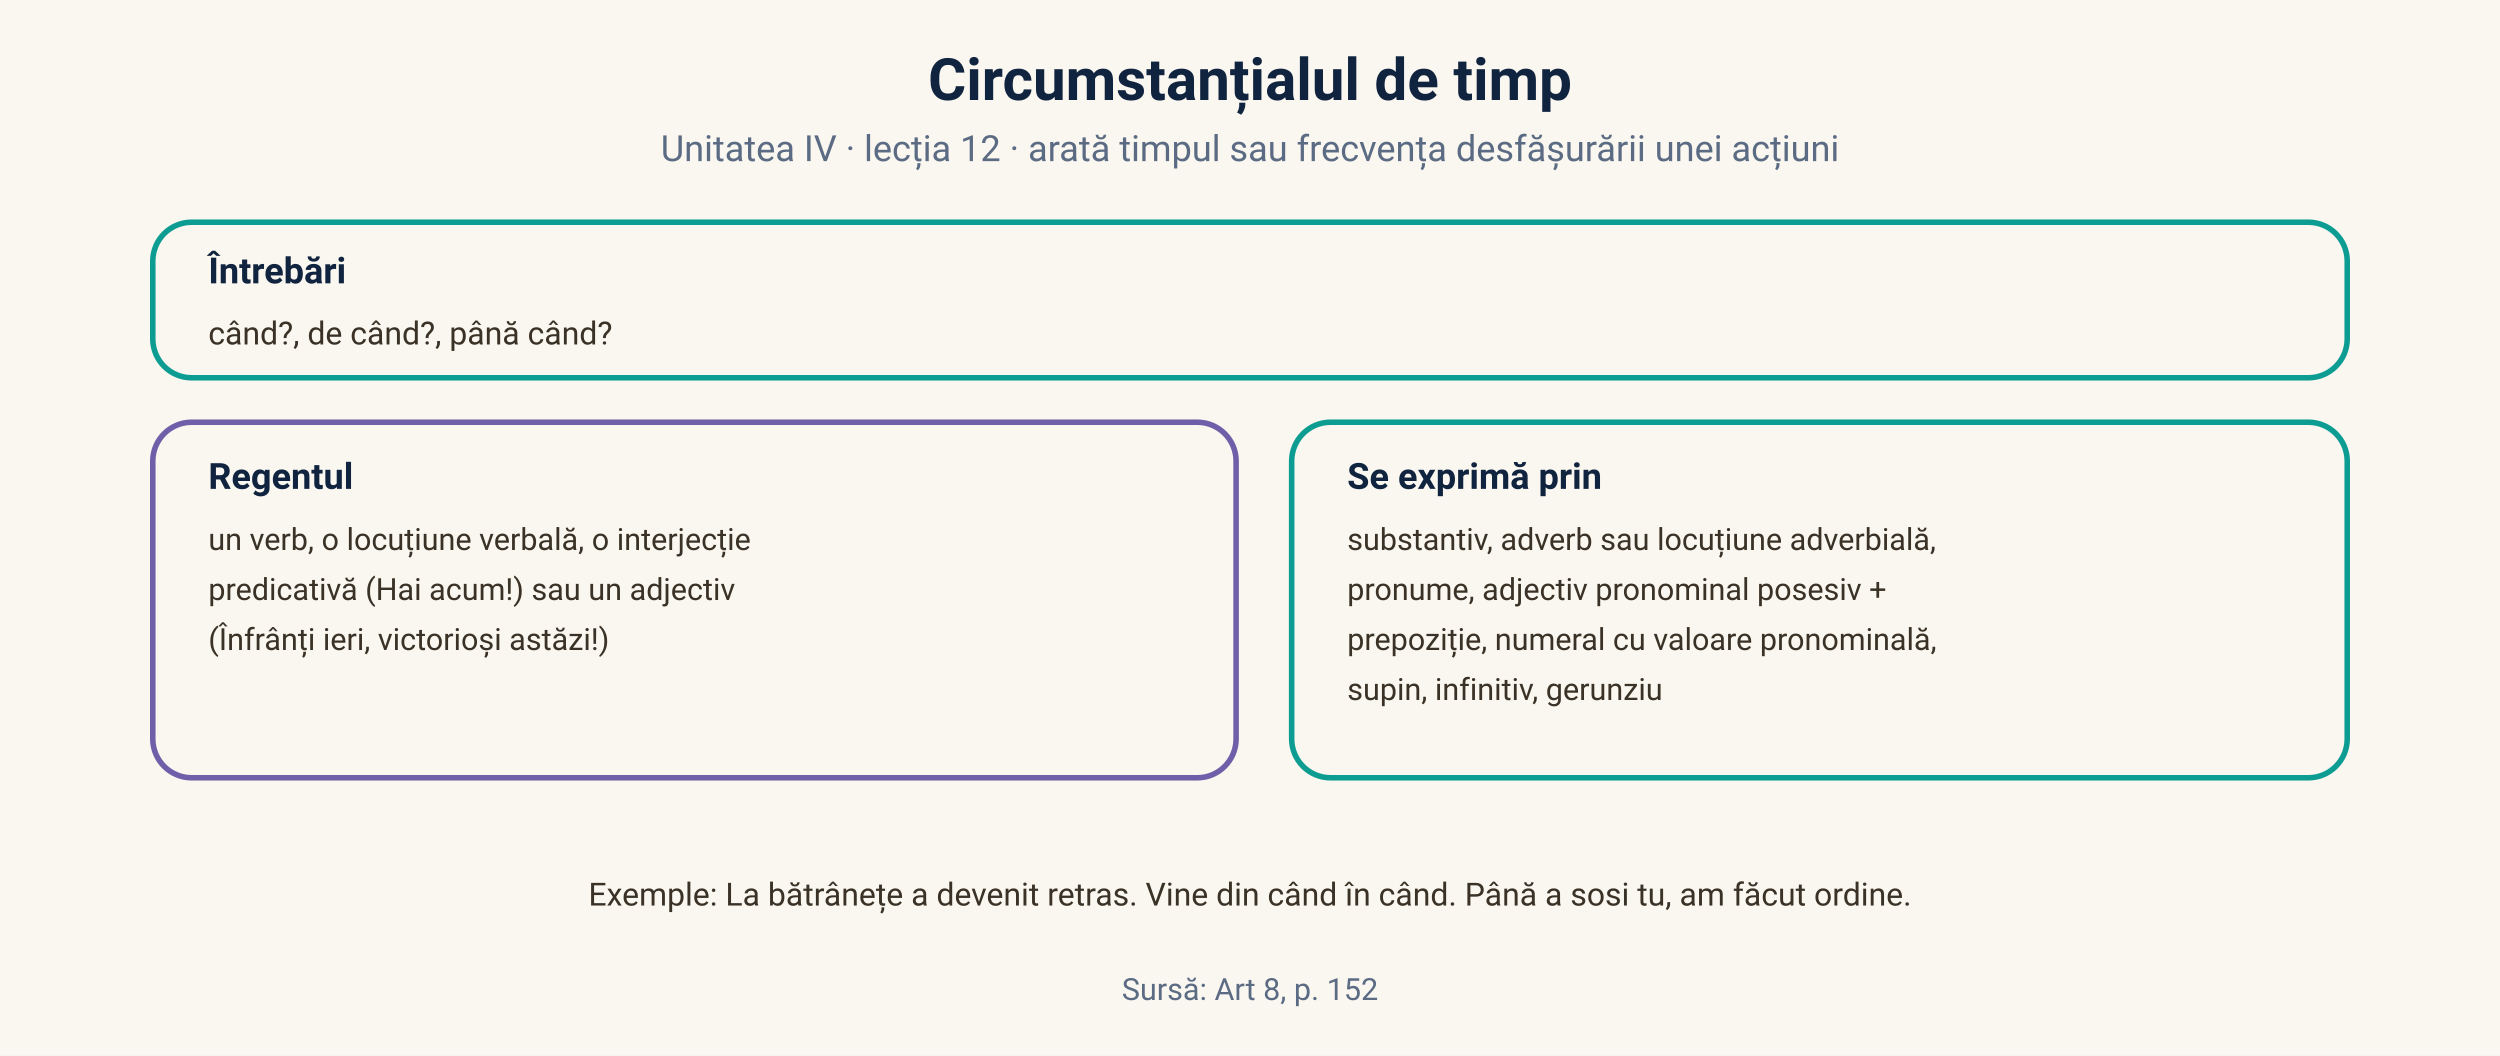
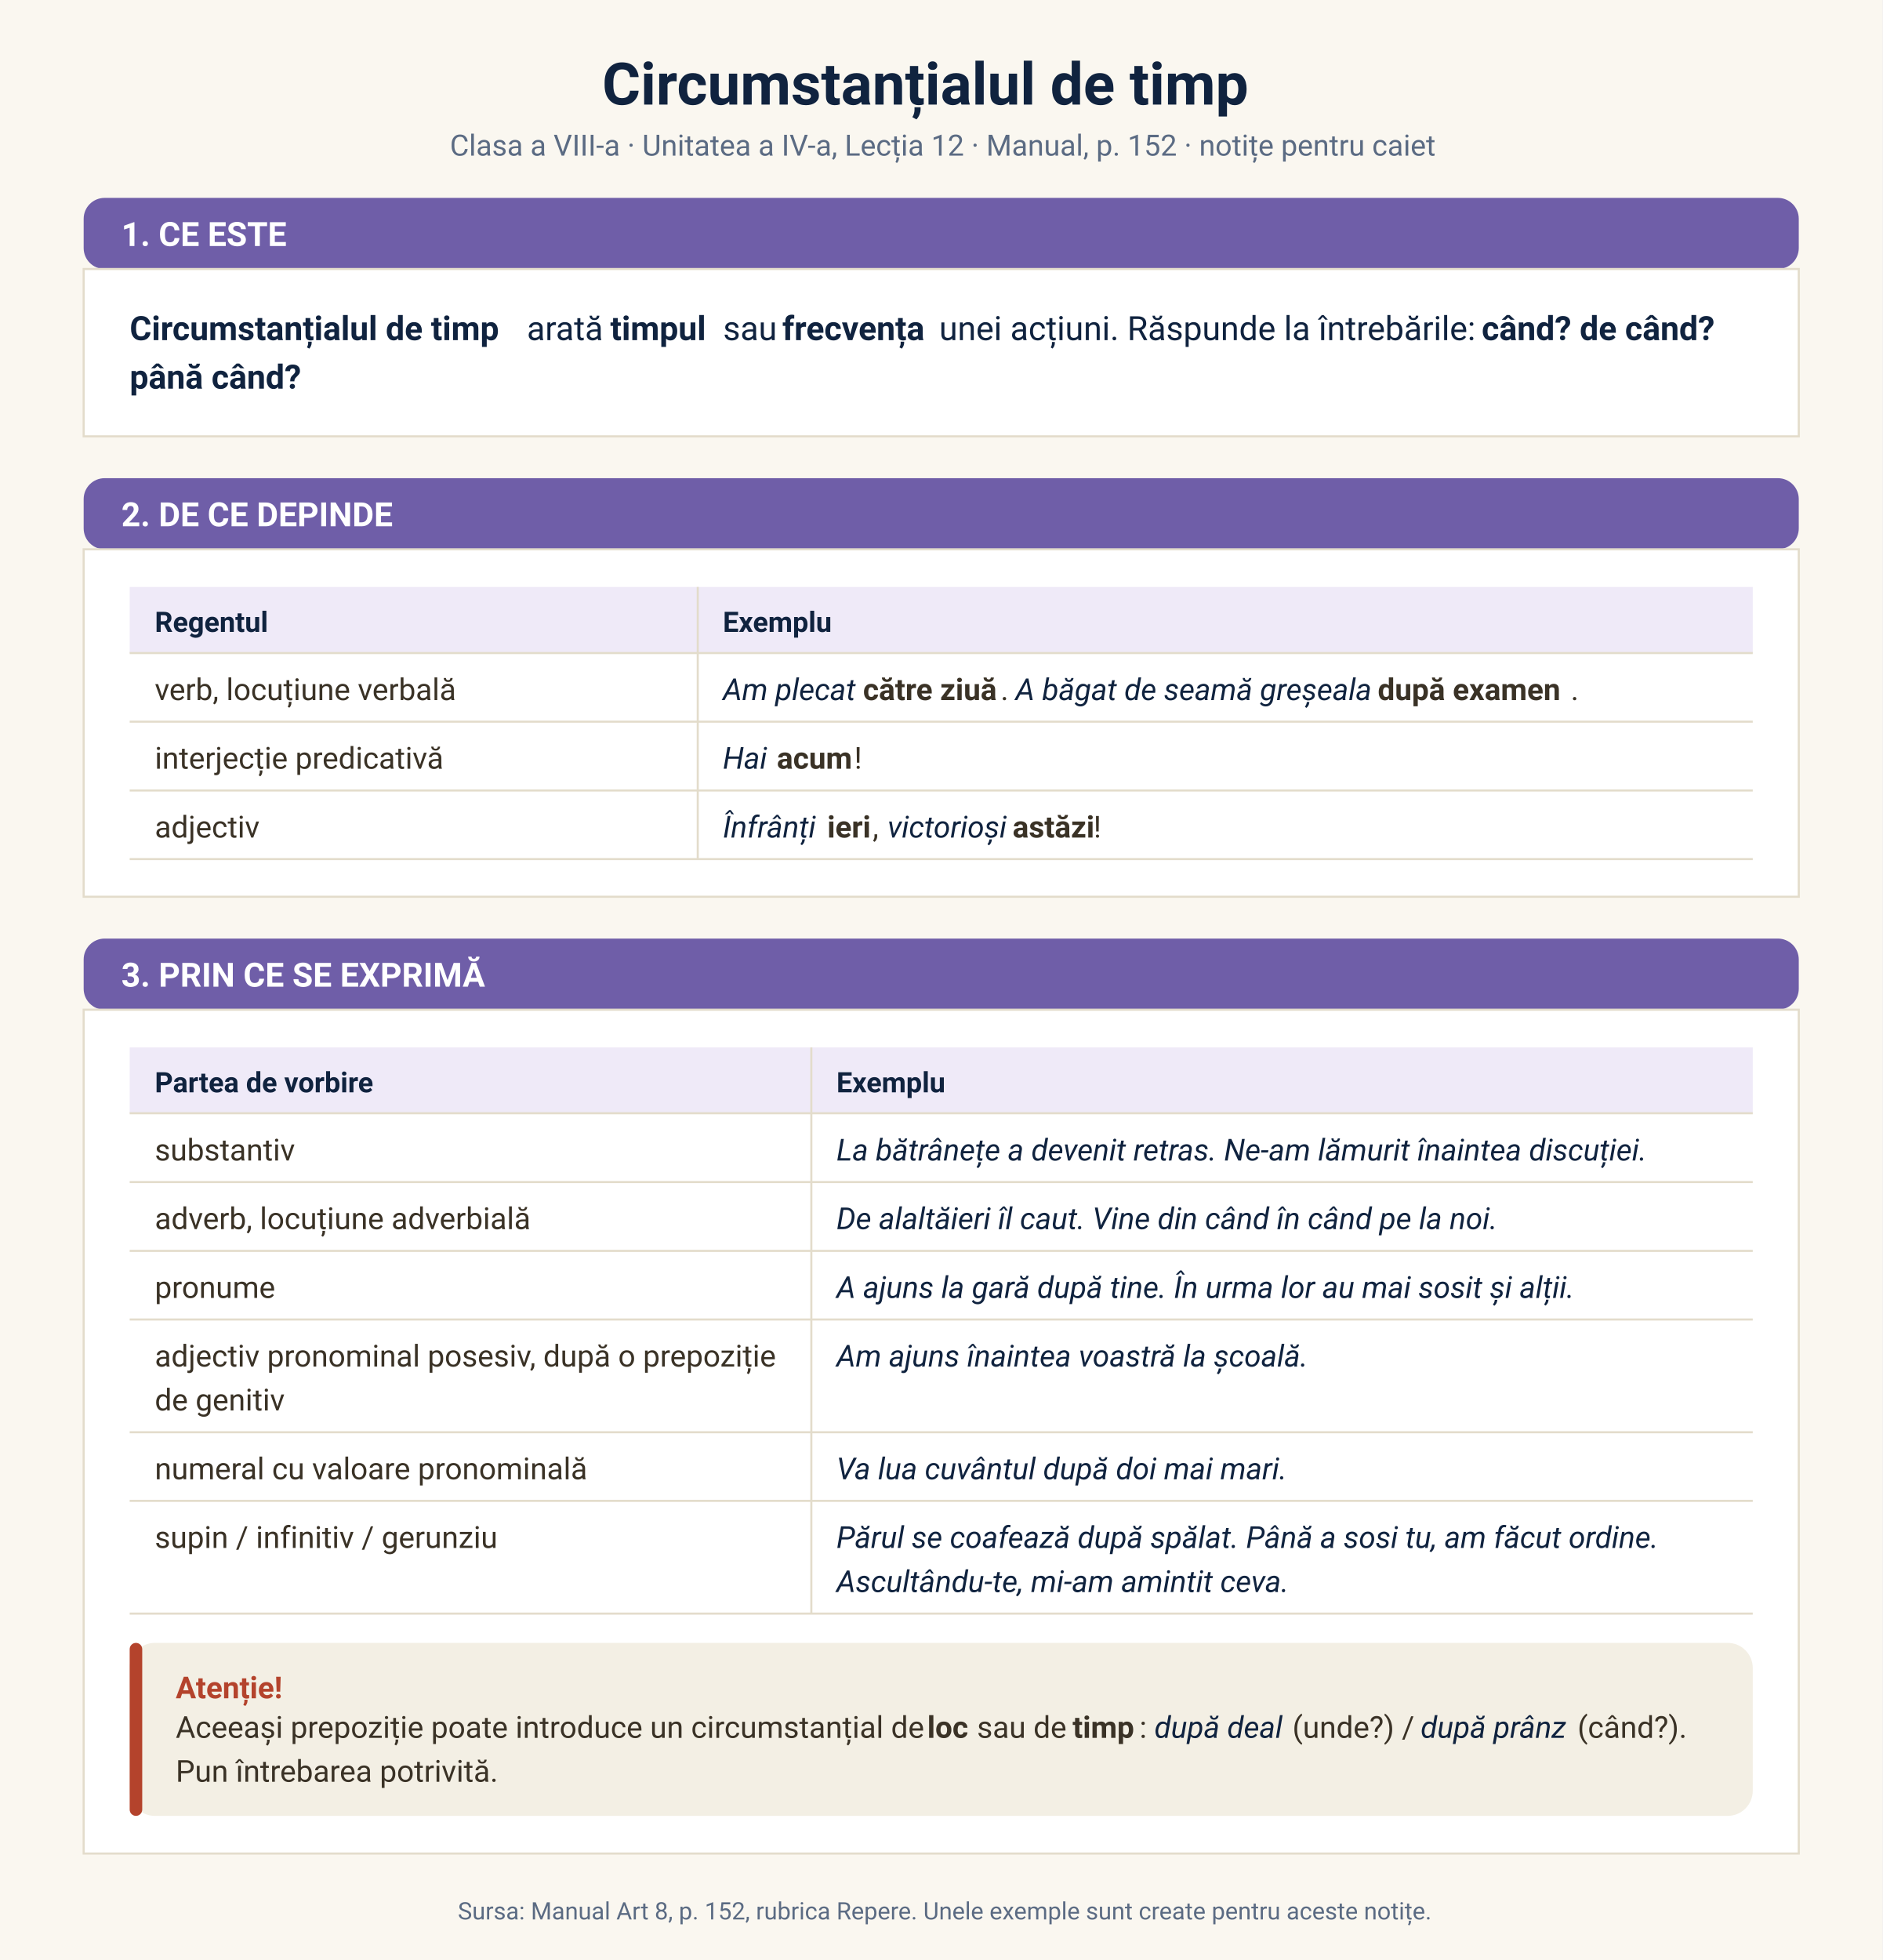
- <svg xmlns="http://www.w3.org/2000/svg" viewBox="0 0 900 380" font-family="'Segoe UI', 'Plus Jakarta Sans', -apple-system, Roboto, sans-serif">
-   <rect width="900" height="380" fill="#faf7f0" />
-   <text x="450" y="36" text-anchor="middle" font-size="21" font-weight="700" fill="#10233f">Circumstanțialul de timp</text>
-   <text x="450" y="58" text-anchor="middle" font-size="13" fill="#5b6b83">Unitatea IV · lecția 12 · arată timpul sau frecvența desfășurării unei acțiuni</text>
-   <rect x="55" y="80" width="790" height="56" rx="14" fill="none" stroke="#0d9c92" stroke-width="2" />
-   <text x="75" y="102" font-size="13" font-weight="700" fill="#10233f">Întrebări</text>
-   <text font-size="11.5" fill="#3a3226">
-     <tspan x="75" y="124">când?, de când?, până când?</tspan>
-   </text>
-   <rect x="55" y="152" width="390" height="128" rx="14" fill="none" stroke="#6f5ea8" stroke-width="2" />
-   <text x="75" y="176" font-size="13" font-weight="700" fill="#10233f">Regentul</text>
-   <text font-size="11" fill="#3a3226">
-     <tspan x="75" y="198">un verb, o locuțiune verbală, o interjecție</tspan>
-     <tspan x="75" y="216">predicativă (Hai acum!) sau un adjectiv</tspan>
-     <tspan x="75" y="234">(Înfrânți ieri, victorioși astăzi!)</tspan>
-   </text>
-   <rect x="465" y="152" width="380" height="128" rx="14" fill="none" stroke="#0d9c92" stroke-width="2" />
-   <text x="485" y="176" font-size="13" font-weight="700" fill="#10233f">Se exprimă prin</text>
-   <text font-size="11" fill="#3a3226">
-     <tspan x="485" y="198">substantiv, adverb sau locuțiune adverbială,</tspan>
-     <tspan x="485" y="216">pronume, adjectiv pronominal posesiv +</tspan>
-     <tspan x="485" y="234">prepoziție, numeral cu valoare pronominală,</tspan>
-     <tspan x="485" y="252">supin, infinitiv, gerunziu</tspan>
-   </text>
-   <text x="450" y="326" text-anchor="middle" font-size="11.5" fill="#3a3226">Exemple: La bătrânețe a devenit retras. Vine din când în când. Până a sosi tu, am făcut ordine.</text>
-   <text x="450" y="360" text-anchor="middle" font-size="11" fill="#5b6b83">Sursă: Art 8, p. 152</text>
+ <svg xmlns="http://www.w3.org/2000/svg" viewBox="0 0 900 937" font-family="'Segoe UI', 'Plus Jakarta Sans', -apple-system, Roboto, sans-serif">
+   <rect width="900" height="937" fill="#faf7f0" />
+   <text x="287.9" y="50.0" font-size="28" fill="#10233f" font-weight="700" textLength="324.8" lengthAdjust="spacing">Circumstanțialul de timp</text>
+   <text x="215.1" y="74.4" font-size="14" fill="#5b6b83" textLength="469.8" lengthAdjust="spacing">Clasa a VIII-a · Unitatea a IV-a, Lecția 12 · Manual, p. 152 · notițe pentru caiet</text>
+   <rect x="40" y="94.6" width="820" height="34" rx="10" fill="#6f5ea8" />
+   <text x="58" y="117.6" font-size="16" font-weight="700" fill="#ffffff">1. CE ESTE</text>
+   <rect x="40" y="128.6" width="820" height="80.0" fill="#ffffff" stroke="#e3dccb" />
+   <text x="62.0" y="162.6" font-size="16" fill="#10233f" font-weight="700" textLength="185.6" lengthAdjust="spacing">Circumstanțialul de timp</text>
+   <text x="251.9" y="162.6" font-size="16" fill="#10233f" textLength="35.5" lengthAdjust="spacing">arată</text>
+   <text x="291.8" y="162.6" font-size="16" fill="#10233f" font-weight="700" textLength="49.6" lengthAdjust="spacing">timpul</text>
+   <text x="345.7" y="162.6" font-size="16" fill="#10233f" textLength="24.0" lengthAdjust="spacing">sau</text>
+   <text x="374.0" y="162.6" font-size="16" fill="#10233f" font-weight="700" textLength="70.7" lengthAdjust="spacing">frecvența</text>
+   <text x="449.0" y="162.6" font-size="16" fill="#10233f" textLength="255.0" lengthAdjust="spacing">unei acțiuni. Răspunde la întrebările:</text>
+   <text x="708.4" y="162.6" font-size="16" fill="#10233f" font-weight="700" textLength="113.6" lengthAdjust="spacing">când? de când?</text>
+   <text x="62.0" y="185.8" font-size="16" fill="#10233f" font-weight="700" textLength="84.5" lengthAdjust="spacing">până când?</text>
+   <rect x="40" y="228.6" width="820" height="34" rx="10" fill="#6f5ea8" />
+   <text x="58" y="251.6" font-size="16" font-weight="700" fill="#ffffff">2. DE CE DEPINDE</text>
+   <rect x="40" y="262.6" width="820" height="166.1" fill="#ffffff" stroke="#e3dccb" />
+   <rect x="62.0" y="280.6" width="776.0" height="31.6" fill="#efeaf8" />
+   <text x="74.0" y="302.1" font-size="13.5" fill="#10233f" font-weight="700" textLength="57.2" lengthAdjust="spacing">Regentul</text>
+   <text x="345.6" y="302.1" font-size="13.5" fill="#10233f" font-weight="700" textLength="54.7" lengthAdjust="spacing">Exemplu</text>
+   <line x1="62.0" y1="312.2" x2="838.0" y2="312.2" stroke="#e3dccb" />
+   <text x="74.0" y="334.7" font-size="14.5" fill="#3a3226" textLength="145.0" lengthAdjust="spacing">verb, locuțiune verbală</text>
+   <text x="345.6" y="334.7" font-size="14.5" fill="#10233f" font-style="italic" textLength="63.1" lengthAdjust="spacing">Am plecat</text>
+   <text x="412.6" y="334.7" font-size="14.5" fill="#3a3226" font-weight="700" textLength="65.8" lengthAdjust="spacing">către ziuă</text>
+   <text x="478.4" y="334.7" font-size="14.5" fill="#3a3226" textLength="3.2" lengthAdjust="spacing">.</text>
+   <text x="485.5" y="334.7" font-size="14.5" fill="#10233f" font-style="italic" textLength="169.2" lengthAdjust="spacing">A băgat de seamă greșeala</text>
+   <text x="658.7" y="334.7" font-size="14.5" fill="#3a3226" font-weight="700" textLength="92.4" lengthAdjust="spacing">după examen</text>
+   <text x="751.0" y="334.7" font-size="14.5" fill="#3a3226" textLength="3.2" lengthAdjust="spacing">.</text>
+   <line x1="62.0" y1="345.0" x2="838.0" y2="345.0" stroke="#e3dccb" />
+   <text x="74.0" y="367.5" font-size="14.5" fill="#3a3226" textLength="136.9" lengthAdjust="spacing">interjecție predicativă</text>
+   <text x="345.6" y="367.5" font-size="14.5" fill="#10233f" font-style="italic" textLength="21.9" lengthAdjust="spacing">Hai</text>
+   <text x="371.4" y="367.5" font-size="14.5" fill="#3a3226" font-weight="700" textLength="37.0" lengthAdjust="spacing">acum</text>
+   <text x="408.4" y="367.5" font-size="14.5" fill="#3a3226" textLength="4.1" lengthAdjust="spacing">!</text>
+   <line x1="62.0" y1="377.9" x2="838.0" y2="377.9" stroke="#e3dccb" />
+   <text x="74.0" y="400.4" font-size="14.5" fill="#3a3226" textLength="49.0" lengthAdjust="spacing">adjectiv</text>
+   <text x="345.6" y="400.4" font-size="14.5" fill="#10233f" font-style="italic" textLength="46.0" lengthAdjust="spacing">Înfrânți</text>
+   <text x="395.5" y="400.4" font-size="14.5" fill="#3a3226" font-weight="700" textLength="21.8" lengthAdjust="spacing">ieri</text>
+   <text x="417.2" y="400.4" font-size="14.5" fill="#3a3226" textLength="3.2" lengthAdjust="spacing">,</text>
+   <text x="424.3" y="400.4" font-size="14.5" fill="#10233f" font-style="italic" textLength="55.8" lengthAdjust="spacing">victorioși</text>
+   <text x="484.1" y="400.4" font-size="14.5" fill="#3a3226" font-weight="700" textLength="38.7" lengthAdjust="spacing">astăzi</text>
+   <text x="522.8" y="400.4" font-size="14.5" fill="#3a3226" textLength="4.1" lengthAdjust="spacing">!</text>
+   <line x1="62.0" y1="410.7" x2="838.0" y2="410.7" stroke="#e3dccb" />
+   <line x1="333.6" y1="280.6" x2="333.6" y2="410.7" stroke="#e3dccb" />
+   <rect x="40" y="448.7" width="820" height="34" rx="10" fill="#6f5ea8" />
+   <text x="58" y="471.7" font-size="16" font-weight="700" fill="#ffffff">3. PRIN CE SE EXPRIMĂ</text>
+   <rect x="40" y="482.7" width="820" height="403.4" fill="#ffffff" stroke="#e3dccb" />
+   <rect x="62.0" y="500.7" width="776.0" height="31.6" fill="#efeaf8" />
+   <text x="74.0" y="522.2" font-size="13.5" fill="#10233f" font-weight="700" textLength="109.8" lengthAdjust="spacing">Partea de vorbire</text>
+   <text x="399.9" y="522.2" font-size="13.5" fill="#10233f" font-weight="700" textLength="54.7" lengthAdjust="spacing">Exemplu</text>
+   <line x1="62.0" y1="532.2" x2="838.0" y2="532.2" stroke="#e3dccb" />
+   <text x="74.0" y="554.8" font-size="14.5" fill="#3a3226" textLength="65.0" lengthAdjust="spacing">substantiv</text>
+   <text x="399.9" y="554.8" font-size="14.5" fill="#10233f" font-style="italic" textLength="393.8" lengthAdjust="spacing">La bătrânețe a devenit retras. Ne-am lămurit înaintea discuției.</text>
+   <line x1="62.0" y1="565.1" x2="838.0" y2="565.1" stroke="#e3dccb" />
+   <text x="74.0" y="587.6" font-size="14.5" fill="#3a3226" textLength="180.4" lengthAdjust="spacing">adverb, locuțiune adverbială</text>
+   <text x="399.9" y="587.6" font-size="14.5" fill="#10233f" font-style="italic" textLength="323.2" lengthAdjust="spacing">De alaltăieri îl caut. Vine din când în când pe la noi.</text>
+   <line x1="62.0" y1="598.0" x2="838.0" y2="598.0" stroke="#e3dccb" />
+   <text x="74.0" y="620.5" font-size="14.5" fill="#3a3226" textLength="58.7" lengthAdjust="spacing">pronume</text>
+   <text x="399.9" y="620.5" font-size="14.5" fill="#10233f" font-style="italic" textLength="359.0" lengthAdjust="spacing">A ajuns la gară după tine. În urma lor au mai sosit și alții.</text>
+   <line x1="62.0" y1="630.8" x2="838.0" y2="630.8" stroke="#e3dccb" />
+   <text x="74.0" y="653.3" font-size="14.5" fill="#3a3226" textLength="298.7" lengthAdjust="spacing">adjectiv pronominal posesiv, după o prepoziție</text>
+   <text x="74.0" y="674.3" font-size="14.5" fill="#3a3226" textLength="63.2" lengthAdjust="spacing">de genitiv</text>
+   <text x="399.9" y="653.3" font-size="14.5" fill="#10233f" font-style="italic" textLength="225.9" lengthAdjust="spacing">Am ajuns înaintea voastră la școală.</text>
+   <line x1="62.0" y1="684.7" x2="838.0" y2="684.7" stroke="#e3dccb" />
+   <text x="74.0" y="707.2" font-size="14.5" fill="#3a3226" textLength="207.0" lengthAdjust="spacing">numeral cu valoare pronominală</text>
+   <text x="399.9" y="707.2" font-size="14.5" fill="#10233f" font-style="italic" textLength="221.5" lengthAdjust="spacing">Va lua cuvântul după doi mai mari.</text>
+   <line x1="62.0" y1="717.5" x2="838.0" y2="717.5" stroke="#e3dccb" />
+   <text x="74.0" y="740.0" font-size="14.5" fill="#3a3226" textLength="164.4" lengthAdjust="spacing">supin / infinitiv / gerunziu</text>
+   <text x="399.9" y="740.0" font-size="14.5" fill="#10233f" font-style="italic" textLength="391.3" lengthAdjust="spacing">Părul se coafează după spălat. Până a sosi tu, am făcut ordine.</text>
+   <text x="399.9" y="761.1" font-size="14.5" fill="#10233f" font-style="italic" textLength="221.1" lengthAdjust="spacing">Ascultându-te, mi-am amintit ceva.</text>
+   <line x1="62.0" y1="771.4" x2="838.0" y2="771.4" stroke="#e3dccb" />
+   <line x1="387.9" y1="500.7" x2="387.9" y2="771.4" stroke="#e3dccb" />
+   <rect x="62.0" y="785.4" width="776.0" height="82.7" rx="12" fill="#f3efe4" />
+   <rect x="62.0" y="785.4" width="6" height="82.7" rx="3" fill="#b4432c" />
+   <text x="84.0" y="811.9" font-size="14.5" fill="#b4432c" font-weight="700" textLength="54.8" lengthAdjust="spacing">Atenție!</text>
+   <text x="84.0" y="830.8" font-size="14.5" fill="#3a3226" textLength="355.4" lengthAdjust="spacing">Aceeași prepoziție poate introduce un circumstanțial de</text>
+   <text x="443.3" y="830.8" font-size="14.5" fill="#3a3226" font-weight="700" textLength="19.9" lengthAdjust="spacing">loc</text>
+   <text x="467.1" y="830.8" font-size="14.5" fill="#3a3226" textLength="41.8" lengthAdjust="spacing">sau de</text>
+   <text x="512.8" y="830.8" font-size="14.5" fill="#3a3226" font-weight="700" textLength="32.0" lengthAdjust="spacing">timp</text>
+   <text x="544.8" y="830.8" font-size="14.5" fill="#3a3226" textLength="3.2" lengthAdjust="spacing">:</text>
+   <text x="551.9" y="830.8" font-size="14.5" fill="#10233f" font-style="italic" textLength="62.1" lengthAdjust="spacing">după deal</text>
+   <text x="617.9" y="830.8" font-size="14.5" fill="#3a3226" textLength="57.4" lengthAdjust="spacing">(unde?) /</text>
+   <text x="679.2" y="830.8" font-size="14.5" fill="#10233f" font-style="italic" textLength="71.0" lengthAdjust="spacing">după prânz</text>
+   <text x="754.2" y="830.8" font-size="14.5" fill="#3a3226" textLength="49.3" lengthAdjust="spacing">(când?).</text>
+   <text x="84.0" y="851.8" font-size="14.5" fill="#3a3226" textLength="154.3" lengthAdjust="spacing">Pun întrebarea potrivită.</text>
+   <text x="218.9" y="917.6" font-size="11.5" fill="#5b6b83" textLength="462.3" lengthAdjust="spacing">Sursa: Manual Art 8, p. 152, rubrica Repere. Unele exemple sunt create pentru aceste notițe.</text>
</svg>
